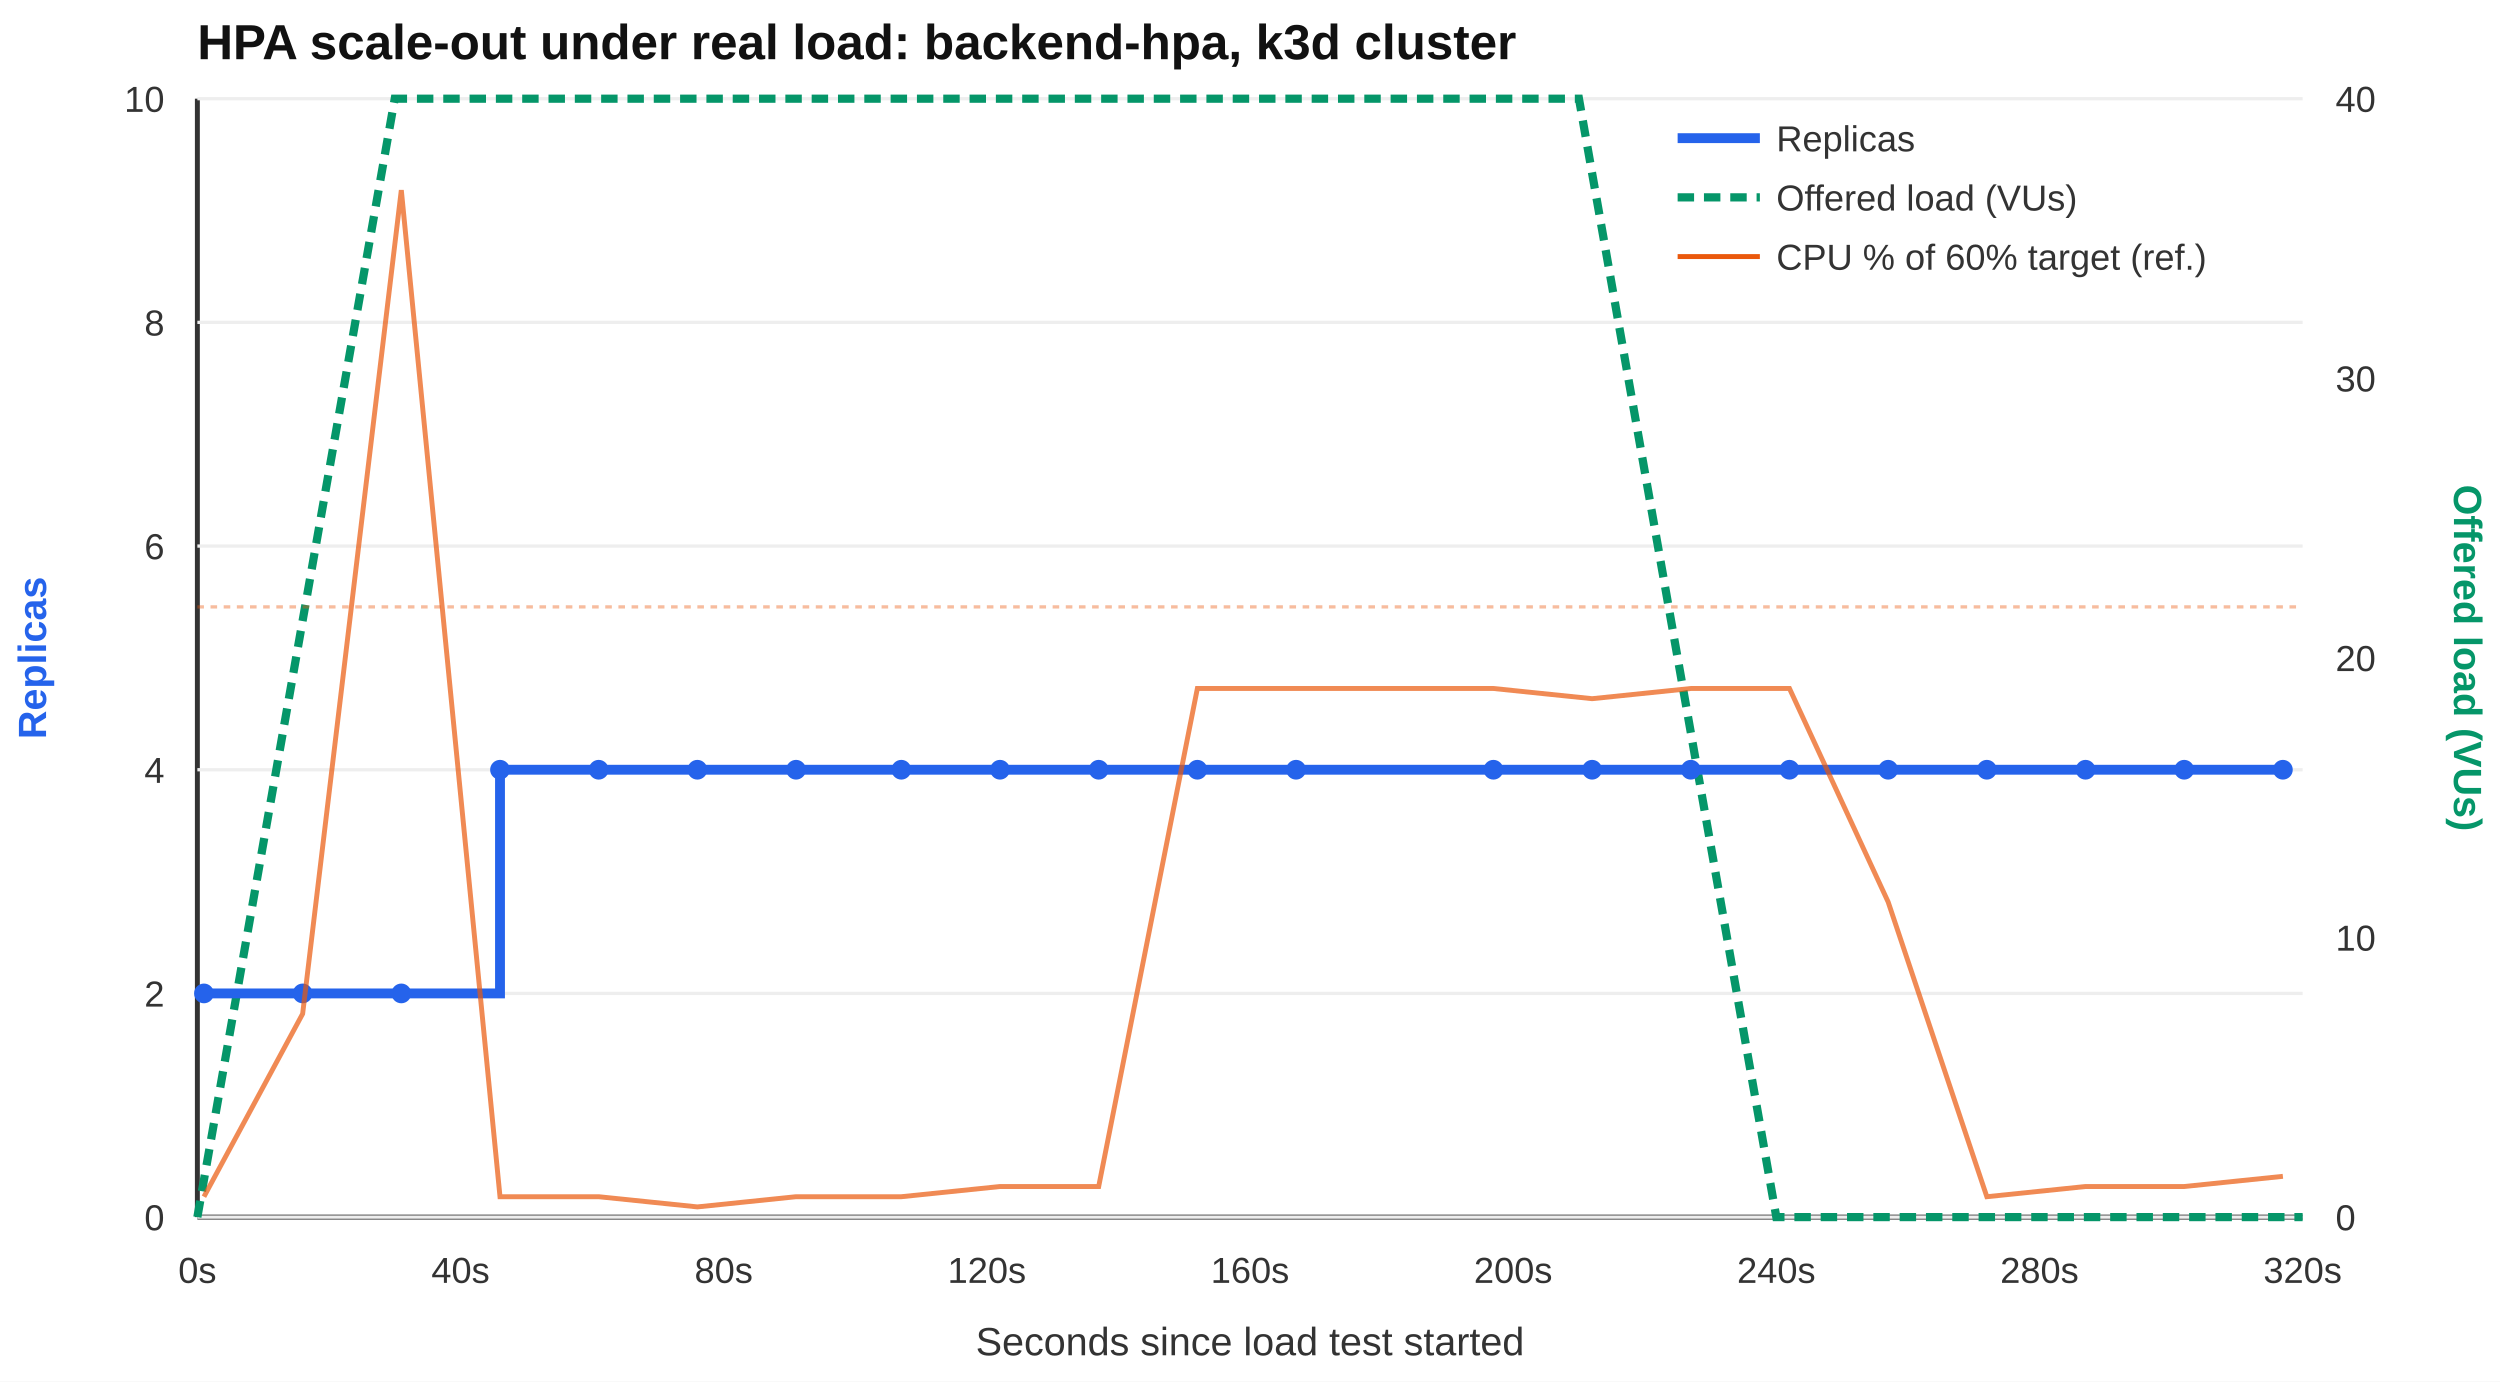
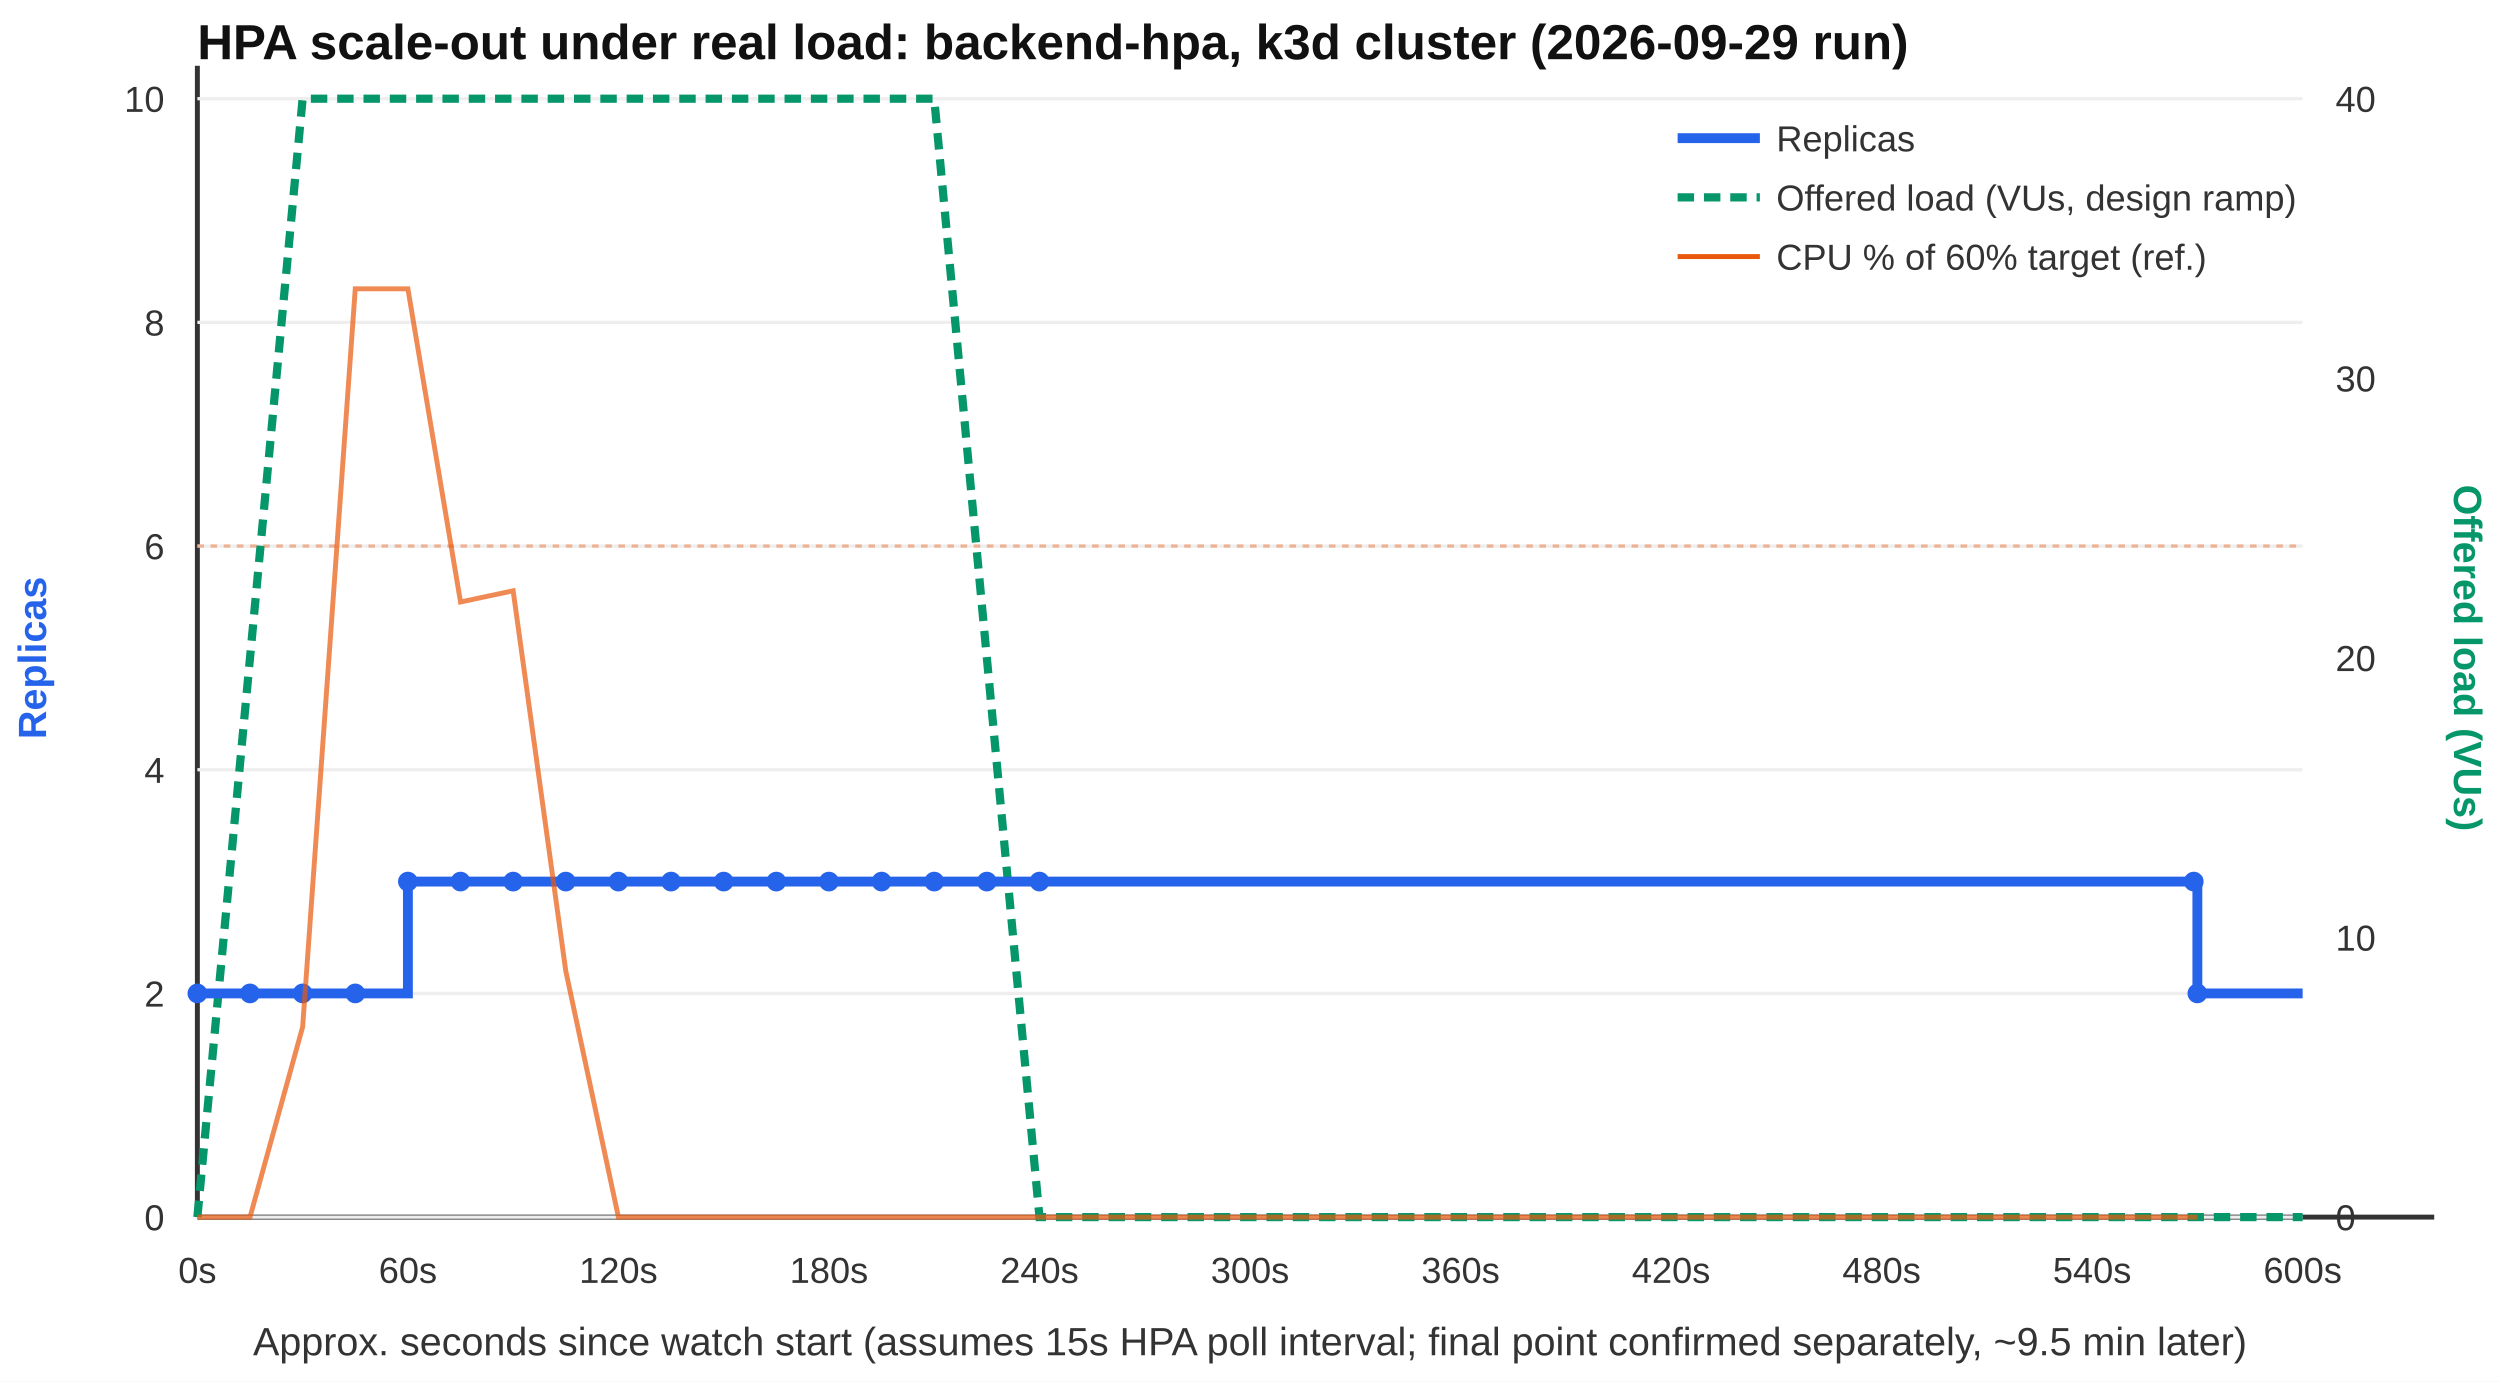
<svg xmlns="http://www.w3.org/2000/svg" viewBox="0 0 760 420" font-family="Segoe UI, Arial, sans-serif">
  <rect width="760" height="420" fill="#ffffff" />
-   <line x1="60" y1="30" x2="60" y2="370" stroke="#333" stroke-width="1.5" />
-   <line x1="60" y1="370" x2="700" y2="370" stroke="#333" stroke-width="1.5" />
+   <line x1="60" y1="20" x2="60" y2="370" stroke="#333" stroke-width="1.5" />
+   <line x1="60" y1="370" x2="740" y2="370" stroke="#333" stroke-width="1.5" />
  <line x1="60" y1="370.0" x2="700" y2="370.0" stroke="#eee" stroke-width="1" />
  <text x="50" y="374.0" font-size="11" fill="#333" text-anchor="end">0</text>
  <line x1="60" y1="302.0" x2="700" y2="302.0" stroke="#eee" stroke-width="1" />
  <text x="50" y="306.0" font-size="11" fill="#333" text-anchor="end">2</text>
  <line x1="60" y1="234.0" x2="700" y2="234.0" stroke="#eee" stroke-width="1" />
  <text x="50" y="238.0" font-size="11" fill="#333" text-anchor="end">4</text>
  <line x1="60" y1="166.0" x2="700" y2="166.0" stroke="#eee" stroke-width="1" />
  <text x="50" y="170.0" font-size="11" fill="#333" text-anchor="end">6</text>
  <line x1="60" y1="98.0" x2="700" y2="98.0" stroke="#eee" stroke-width="1" />
  <text x="50" y="102.0" font-size="11" fill="#333" text-anchor="end">8</text>
  <line x1="60" y1="30.0" x2="700" y2="30.0" stroke="#eee" stroke-width="1" />
  <text x="50" y="34.0" font-size="11" fill="#333" text-anchor="end">10</text>
  <text x="14" y="200.0" font-size="12" fill="#2563eb" font-weight="600" text-anchor="middle" transform="rotate(-90 14 200.0)">Replicas</text>
  <text x="710" y="374.0" font-size="11" fill="#333" text-anchor="start">0</text>
  <text x="710" y="289.0" font-size="11" fill="#333" text-anchor="start">10</text>
  <text x="710" y="204.0" font-size="11" fill="#333" text-anchor="start">20</text>
  <text x="710" y="119.0" font-size="11" fill="#333" text-anchor="start">30</text>
  <text x="710" y="34.0" font-size="11" fill="#333" text-anchor="start">40</text>
  <text x="746" y="200.0" font-size="12" fill="#059669" font-weight="600" text-anchor="middle" transform="rotate(90 746 200.0)">Offered load (VUs)</text>
  <text x="60.0" y="390" font-size="11" fill="#333" text-anchor="middle">0s</text>
-   <text x="140.0" y="390" font-size="11" fill="#333" text-anchor="middle">40s</text>
-   <text x="220.0" y="390" font-size="11" fill="#333" text-anchor="middle">80s</text>
-   <text x="300.0" y="390" font-size="11" fill="#333" text-anchor="middle">120s</text>
-   <text x="380.0" y="390" font-size="11" fill="#333" text-anchor="middle">160s</text>
-   <text x="460.0" y="390" font-size="11" fill="#333" text-anchor="middle">200s</text>
-   <text x="540.0" y="390" font-size="11" fill="#333" text-anchor="middle">240s</text>
-   <text x="620.0" y="390" font-size="11" fill="#333" text-anchor="middle">280s</text>
-   <text x="700.0" y="390" font-size="11" fill="#333" text-anchor="middle">320s</text>
-   <text x="380.0" y="412" font-size="12" fill="#333" text-anchor="middle">Seconds since load test started</text>
-   <polyline points="60.0,370.0 120.0,30.0 480.0,30.0 540.0,370.0 700.0,370.0" fill="none" stroke="#059669" stroke-width="2.5" stroke-dasharray="5,3" />
-   <polyline points="62.0,302.0 92.0,302.0 92.0,302.0 122.0,302.0 122.0,302.0 152.0,302.0 152.0,234.0 182.0,234.0 182.0,234.0 212.0,234.0 212.0,234.0 242.0,234.0 242.0,234.0 274.0,234.0 274.0,234.0 304.0,234.0 304.0,234.0 334.0,234.0 334.0,234.0 364.0,234.0 364.0,234.0 394.0,234.0 394.0,234.0 454.0,234.0 454.0,234.0 484.0,234.0 484.0,234.0 514.0,234.0 514.0,234.0 544.0,234.0 544.0,234.0 574.0,234.0 574.0,234.0 604.0,234.0 604.0,234.0 634.0,234.0 634.0,234.0 664.0,234.0 664.0,234.0 694.0,234.0 694.0,234.0" fill="none" stroke="#2563eb" stroke-width="3" />
-   <circle cx="62.0" cy="302.0" r="3" fill="#2563eb" />
+   <text x="124.0" y="390" font-size="11" fill="#333" text-anchor="middle">60s</text>
+   <text x="188.0" y="390" font-size="11" fill="#333" text-anchor="middle">120s</text>
+   <text x="252.0" y="390" font-size="11" fill="#333" text-anchor="middle">180s</text>
+   <text x="316.0" y="390" font-size="11" fill="#333" text-anchor="middle">240s</text>
+   <text x="380.0" y="390" font-size="11" fill="#333" text-anchor="middle">300s</text>
+   <text x="444.0" y="390" font-size="11" fill="#333" text-anchor="middle">360s</text>
+   <text x="508.0" y="390" font-size="11" fill="#333" text-anchor="middle">420s</text>
+   <text x="572.0" y="390" font-size="11" fill="#333" text-anchor="middle">480s</text>
+   <text x="636.0" y="390" font-size="11" fill="#333" text-anchor="middle">540s</text>
+   <text x="700.0" y="390" font-size="11" fill="#333" text-anchor="middle">600s</text>
+   <text x="380.0" y="412" font-size="12" fill="#333" text-anchor="middle">Approx. seconds since watch start (assumes 15s HPA poll interval; final point confirmed separately, ~9.5 min later)</text>
+   <polyline points="60.0,370.0 92.0,30.0 284.0,30.0 316.0,370.0 700.0,370.0" fill="none" stroke="#059669" stroke-width="2.5" stroke-dasharray="5,3" />
+   <polyline points="60.0,302.0 76.0,302.0 76.0,302.0 92.0,302.0 92.0,302.0 108.0,302.0 108.0,302.0 124.0,302.0 124.0,268.0 140.0,268.0 140.0,268.0 156.0,268.0 156.0,268.0 172.0,268.0 172.0,268.0 188.0,268.0 188.0,268.0 204.0,268.0 204.0,268.0 220.0,268.0 220.0,268.0 236.0,268.0 236.0,268.0 252.0,268.0 252.0,268.0 268.0,268.0 268.0,268.0 284.0,268.0 284.0,268.0 300.0,268.0 300.0,268.0 316.0,268.0 316.0,268.0 666.9,268.0 666.9,268.0 668.0,268.0 668.0,302.0 700.0,302.0" fill="none" stroke="#2563eb" stroke-width="3" />
+   <circle cx="60.0" cy="302.0" r="3" fill="#2563eb" />
+   <circle cx="76.0" cy="302.0" r="3" fill="#2563eb" />
  <circle cx="92.0" cy="302.0" r="3" fill="#2563eb" />
-   <circle cx="122.0" cy="302.0" r="3" fill="#2563eb" />
-   <circle cx="152.0" cy="234.0" r="3" fill="#2563eb" />
-   <circle cx="182.0" cy="234.0" r="3" fill="#2563eb" />
-   <circle cx="212.0" cy="234.0" r="3" fill="#2563eb" />
-   <circle cx="242.0" cy="234.0" r="3" fill="#2563eb" />
-   <circle cx="274.0" cy="234.0" r="3" fill="#2563eb" />
-   <circle cx="304.0" cy="234.0" r="3" fill="#2563eb" />
-   <circle cx="334.0" cy="234.0" r="3" fill="#2563eb" />
-   <circle cx="364.0" cy="234.0" r="3" fill="#2563eb" />
-   <circle cx="394.0" cy="234.0" r="3" fill="#2563eb" />
-   <circle cx="454.0" cy="234.0" r="3" fill="#2563eb" />
-   <circle cx="484.0" cy="234.0" r="3" fill="#2563eb" />
-   <circle cx="514.0" cy="234.0" r="3" fill="#2563eb" />
-   <circle cx="544.0" cy="234.0" r="3" fill="#2563eb" />
-   <circle cx="574.0" cy="234.0" r="3" fill="#2563eb" />
-   <circle cx="604.0" cy="234.0" r="3" fill="#2563eb" />
-   <circle cx="634.0" cy="234.0" r="3" fill="#2563eb" />
-   <circle cx="664.0" cy="234.0" r="3" fill="#2563eb" />
-   <circle cx="694.0" cy="234.0" r="3" fill="#2563eb" />
-   <polyline points="62.0,363.8 92.0,308.2 122.0,57.8 152.0,363.8 182.0,363.8 212.0,366.9 242.0,363.8 274.0,363.8 304.0,360.7 334.0,360.7 364.0,209.3 394.0,209.3 454.0,209.3 484.0,212.4 514.0,209.3 544.0,209.3 574.0,274.2 604.0,363.8 634.0,360.7 664.0,360.7 694.0,357.6" fill="none" stroke="#ea580c" stroke-width="1.5" opacity="0.7" />
-   <line x1="60" y1="184.5" x2="700" y2="184.5" stroke="#ea580c" stroke-width="1" stroke-dasharray="2,2" opacity="0.4" />
-   <text x="60" y="18" font-size="15" font-weight="700" fill="#111">HPA scale-out under real load: backend-hpa, k3d cluster</text>
+   <circle cx="108.0" cy="302.0" r="3" fill="#2563eb" />
+   <circle cx="124.0" cy="268.0" r="3" fill="#2563eb" />
+   <circle cx="140.0" cy="268.0" r="3" fill="#2563eb" />
+   <circle cx="156.0" cy="268.0" r="3" fill="#2563eb" />
+   <circle cx="172.0" cy="268.0" r="3" fill="#2563eb" />
+   <circle cx="188.0" cy="268.0" r="3" fill="#2563eb" />
+   <circle cx="204.0" cy="268.0" r="3" fill="#2563eb" />
+   <circle cx="220.0" cy="268.0" r="3" fill="#2563eb" />
+   <circle cx="236.0" cy="268.0" r="3" fill="#2563eb" />
+   <circle cx="252.0" cy="268.0" r="3" fill="#2563eb" />
+   <circle cx="268.0" cy="268.0" r="3" fill="#2563eb" />
+   <circle cx="284.0" cy="268.0" r="3" fill="#2563eb" />
+   <circle cx="300.0" cy="268.0" r="3" fill="#2563eb" />
+   <circle cx="316.0" cy="268.0" r="3" fill="#2563eb" />
+   <circle cx="666.9" cy="268.0" r="3" fill="#2563eb" />
+   <circle cx="668.0" cy="302.0" r="3" fill="#2563eb" />
+   <polyline points="60.0,370.0 76.0,370.0 92.0,312.2 108.0,87.8 124.0,87.8 140.0,183.0 156.0,179.6 172.0,295.2 188.0,370.0 204.0,370.0 220.0,370.0 236.0,370.0 252.0,370.0 268.0,370.0 284.0,370.0 300.0,370.0 316.0,370.0 666.9,370.0 668.0,370.0" fill="none" stroke="#ea580c" stroke-width="1.5" opacity="0.7" />
+   <line x1="60" y1="166.0" x2="700" y2="166.0" stroke="#ea580c" stroke-width="1" stroke-dasharray="2,2" opacity="0.4" />
+   <text x="60" y="18" font-size="15" font-weight="700" fill="#111">HPA scale-out under real load: backend-hpa, k3d cluster (2026-09-29 run)</text>
  <line x1="510" y1="42" x2="535" y2="42" stroke="#2563eb" stroke-width="3" />
  <text x="540" y="46" font-size="11" fill="#333">Replicas</text>
  <line x1="510" y1="60" x2="535" y2="60" stroke="#059669" stroke-width="2.5" stroke-dasharray="5,3" />
-   <text x="540" y="64" font-size="11" fill="#333">Offered load (VUs)</text>
+   <text x="540" y="64" font-size="11" fill="#333">Offered load (VUs, design ramp)</text>
  <line x1="510" y1="78" x2="535" y2="78" stroke="#ea580c" stroke-width="1.5" />
  <text x="540" y="82" font-size="11" fill="#333">CPU % of 60% target (ref.)</text>
</svg>
